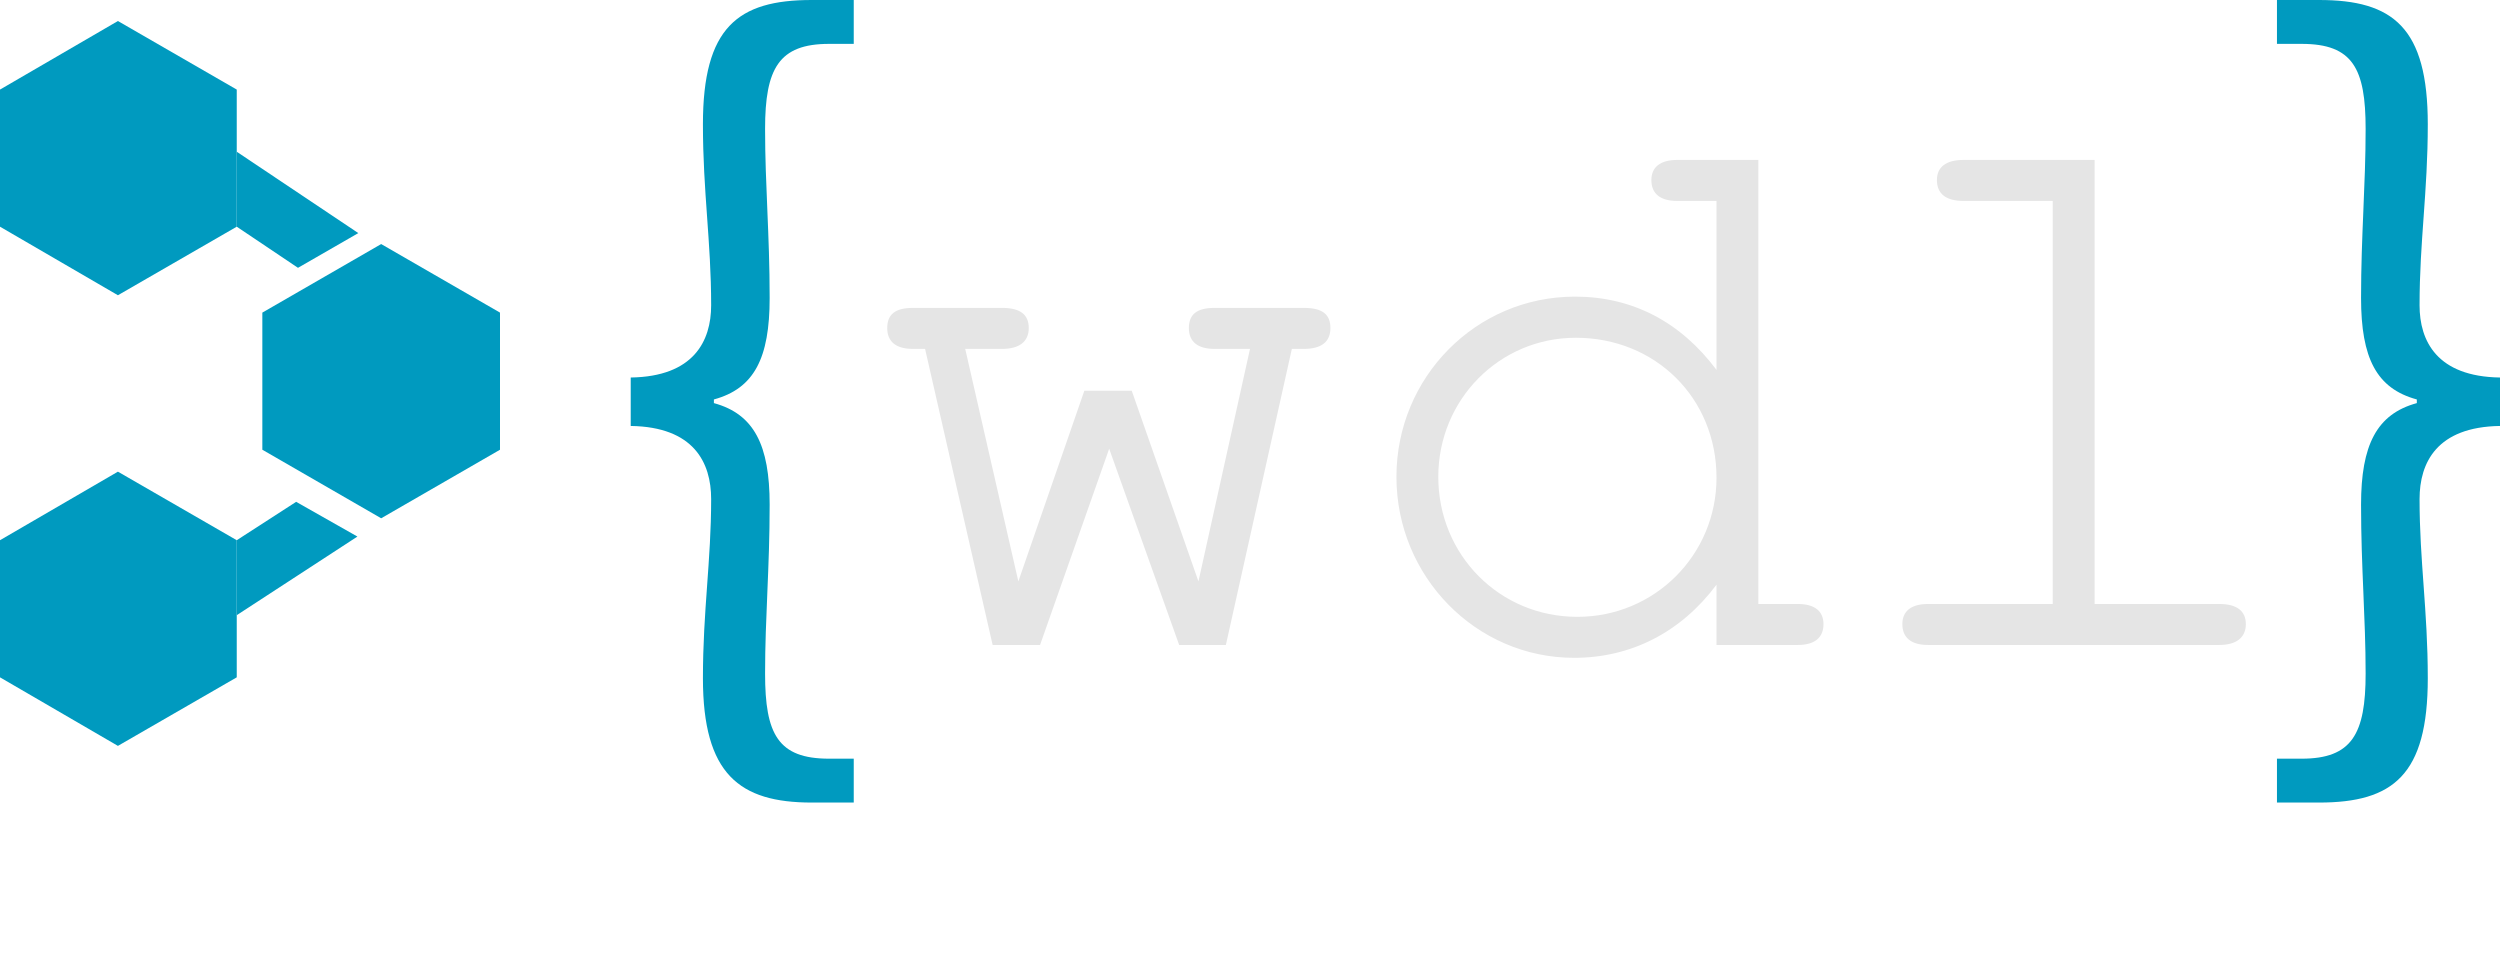
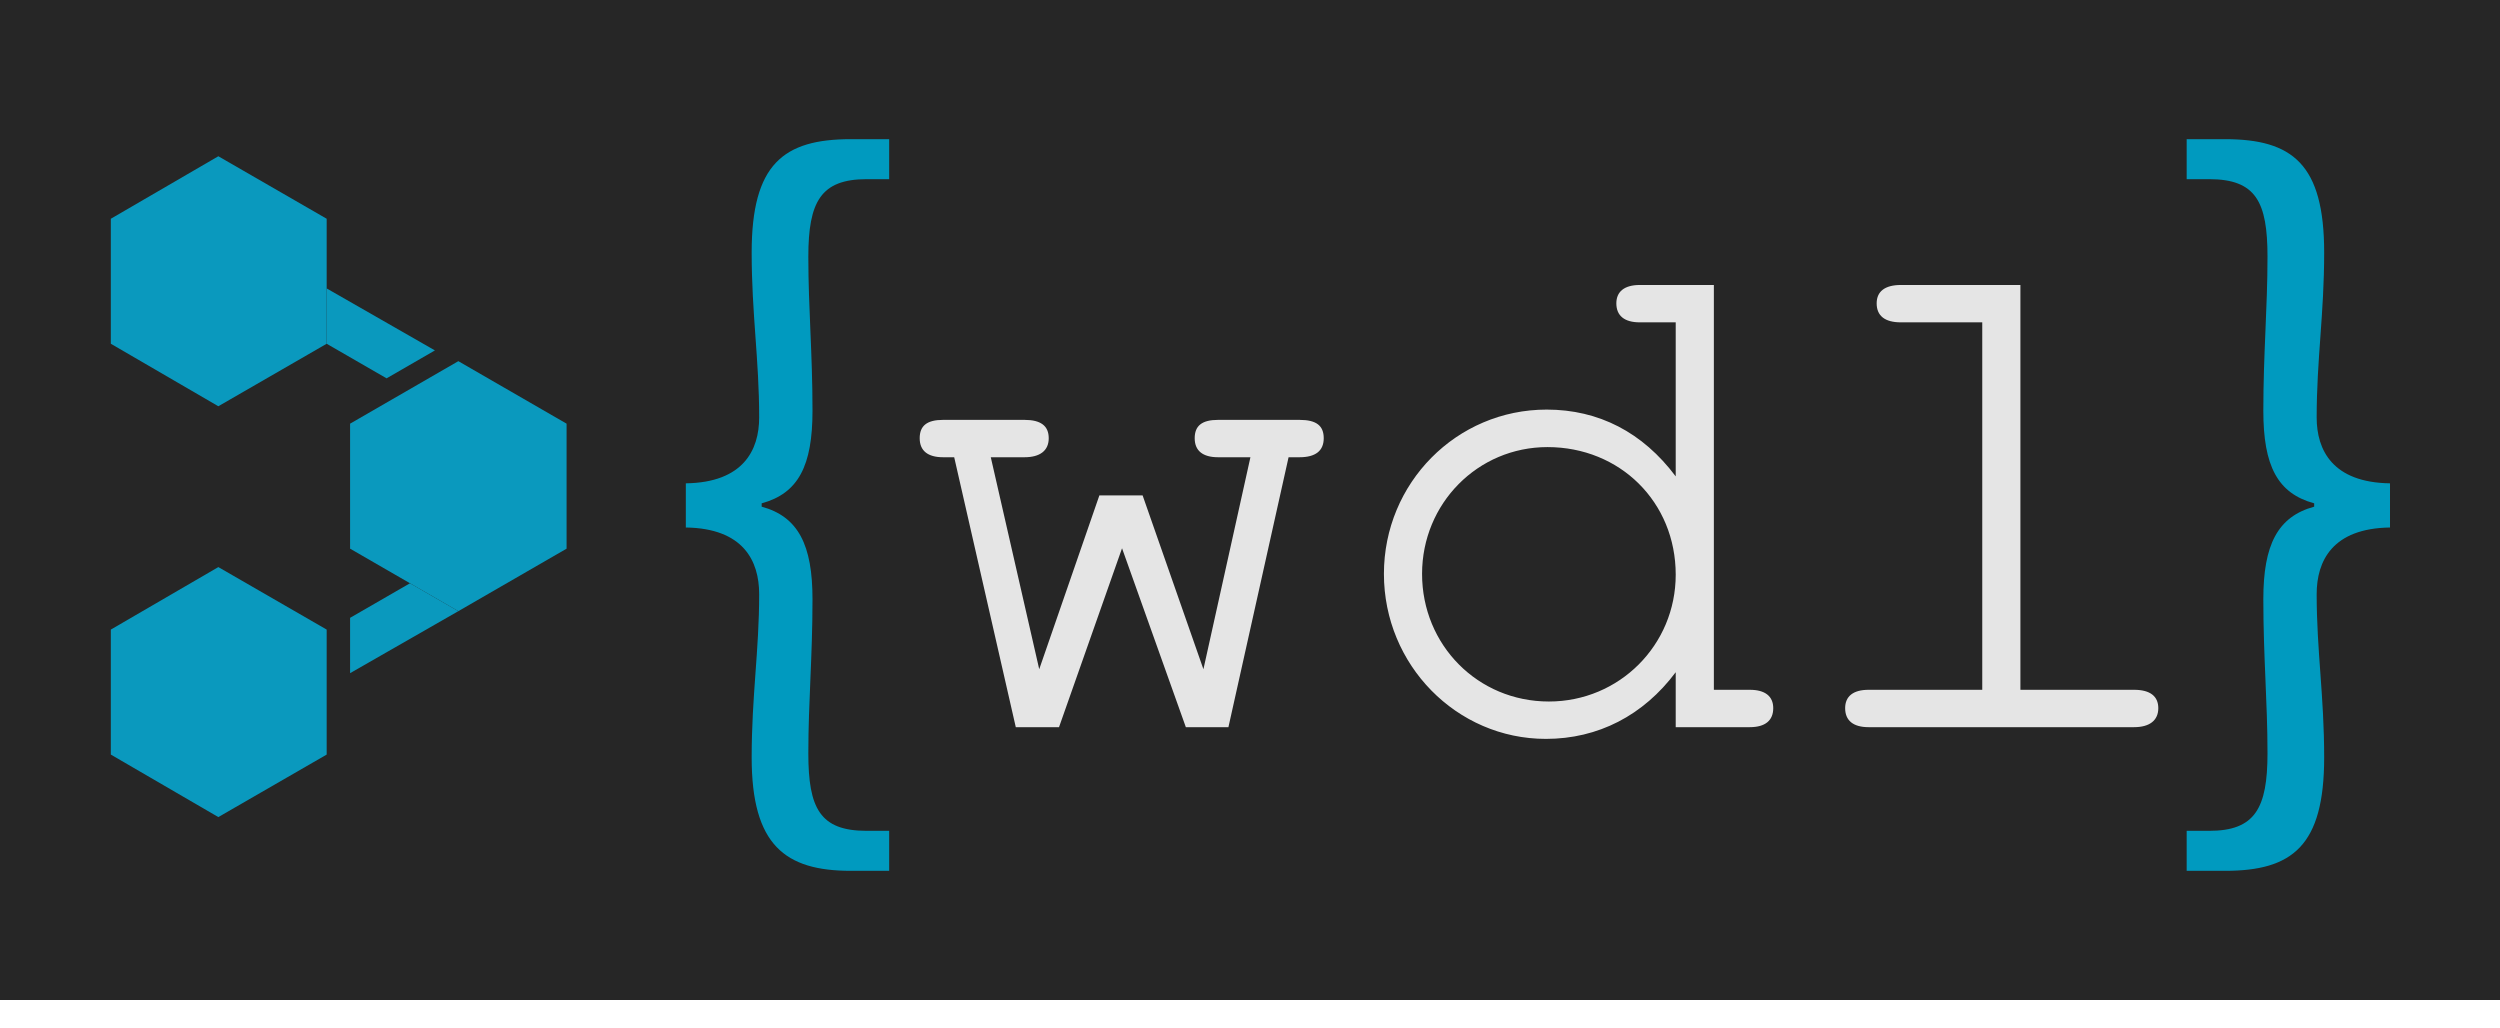
- <svg xmlns="http://www.w3.org/2000/svg" id="Layer_1" data-name="Layer 1" viewBox="0 0 273.5 106.57">
+ <svg xmlns="http://www.w3.org/2000/svg" id="Layer_1" data-name="Layer 1" viewBox="0 0 300 123.27">
  <defs>
-     <style>.cls-1{fill:#009abf;}.cls-2{fill:none;}.cls-3{isolation:isolate;font-size:88px;fill:#e5e5e5;font-family:Courier;}</style>
+     <style>.cls-1{fill:#262626;}.cls-2{fill:#009abf;}.cls-3{isolation:isolate;font-size:88px;fill:#e5e5e5;font-family:Courier;}.cls-4{fill:#0a99be;}.cls-5{fill:none;}</style>
  </defs>
-   <polygon class="cls-1" points="12.9 2.3 0 9.8 0 24.8 12.9 32.3 25.9 24.8 25.9 9.8 12.9 2.3" />
-   <polygon class="cls-1" points="41.7 26.7 28.7 34.2 28.7 49.2 41.7 56.7 54.7 49.2 54.7 34.2 41.7 26.7" />
-   <polygon class="cls-1" points="12.9 51.6 0 59.1 0 74.1 12.9 81.6 25.9 74.1 25.9 59.1 12.9 51.6" />
-   <path class="cls-1" d="M90.2,90.9c0-7.4.9-12.8.9-19.6,0-4-1.9-7.9-8.8-8V58c6.9-.1,8.8-4,8.8-7.9,0-7-.9-12.4-.9-19.8,0-10.6,3.8-13.6,11.9-13.6h4.6v4.8H104c-5.5,0-7,2.7-7,9.3,0,6.2.5,11.5.5,18.5,0,6.6-1.7,9.9-6.1,11.1v.4c4.4,1.2,6.1,4.6,6.1,11.1,0,7-.5,12.3-.5,18.5,0,6.6,1.4,9.3,7,9.3h2.7v4.8h-4.6C94.2,104.5,90.2,101.4,90.2,90.9Z" transform="translate(-13.3 -16.7)" />
-   <path class="cls-1" d="M262.4,99.7h2.7c5.5,0,7-2.7,7-9.3,0-6.2-.5-11.5-.5-18.5,0-6.5,1.7-9.9,6.1-11.1v-.4c-4.4-1.2-6.1-4.5-6.1-11.1,0-6.9.5-12.3.5-18.5,0-6.6-1.4-9.3-7-9.3h-2.7V16.7H267c8.1,0,11.9,3,11.9,13.6,0,7.4-.9,12.8-.9,19.8,0,3.9,1.9,7.8,8.8,7.9v5.3c-6.9.1-8.8,4-8.8,8,0,6.8.9,12.2.9,19.6,0,10.6-3.8,13.6-11.9,13.6h-4.6Z" transform="translate(-13.3 -16.7)" />
-   <rect class="cls-2" x="94.9" y="14.3" width="160.2" height="76.9" />
-   <text class="cls-3" transform="translate(94.86 70.56)">wdl</text>
-   <polygon class="cls-1" points="39.2 25.5 25.9 16.6 25.9 24.8 32.6 29.3 39.2 25.5" />
-   <polygon class="cls-1" points="32.4 54.9 25.9 59.1 25.9 67.3 39.1 58.7 32.4 54.9" />
+   <rect class="cls-1" width="300" height="120" />
+   <path class="cls-2" d="M90.2,90.9c0-7.4.9-12.8.9-19.6,0-4-1.9-7.9-8.8-8V58c6.9-.1,8.8-4,8.8-7.9,0-7-.9-12.4-.9-19.8,0-10.6,3.8-13.6,11.9-13.6h4.6v4.8H104c-5.5,0-7,2.7-7,9.3,0,6.2.5,11.5.5,18.5,0,6.6-1.7,9.9-6.1,11.1v.4c4.4,1.2,6.1,4.6,6.1,11.1,0,7-.5,12.3-.5,18.5,0,6.6,1.4,9.3,7,9.3h2.7v4.8h-4.6C94.2,104.5,90.2,101.4,90.2,90.9Z" />
+   <path class="cls-2" d="M262.4,99.7h2.7c5.5,0,7-2.7,7-9.3,0-6.2-.5-11.5-.5-18.5,0-6.5,1.7-9.9,6.1-11.1v-.4c-4.4-1.2-6.1-4.5-6.1-11.1,0-6.9.5-12.3.5-18.5,0-6.6-1.4-9.3-7-9.3h-2.7V16.7H267c8.1,0,11.9,3,11.9,13.6,0,7.4-.9,12.8-.9,19.8,0,3.9,1.9,7.8,8.8,7.9v5.3c-6.9.1-8.8,4-8.8,8,0,6.8.9,12.2.9,19.6,0,10.6-3.8,13.6-11.9,13.6h-4.6Z" />
+   <text class="cls-3" transform="translate(108.16 87.26)">wdl</text>
+   <polygon class="cls-4" points="26.2 68.05 13.3 75.55 13.3 90.55 26.2 98.05 39.2 90.55 39.2 75.55 26.2 68.05" />
+   <polygon class="cls-4" points="49.2 69.99 42.01 74.14 42.01 80.78 55 73.34 49.2 69.99" />
+   <polygon class="cls-4" points="55 43.34 42.01 50.84 42.01 65.84 55 73.34 67.99 65.84 67.99 50.84 55 43.34" />
+   <polygon class="cls-4" points="46.39 45.4 39.2 41.25 39.2 34.61 52.19 42.05 46.39 45.4" />
+   <polygon class="cls-4" points="26.2 18.75 13.3 26.25 13.3 41.25 26.2 48.75 39.2 41.25 39.2 26.25 26.2 18.75" />
+   <line class="cls-5" x1="42.01" y1="50.84" x2="42.01" y2="65.84" />
</svg>
